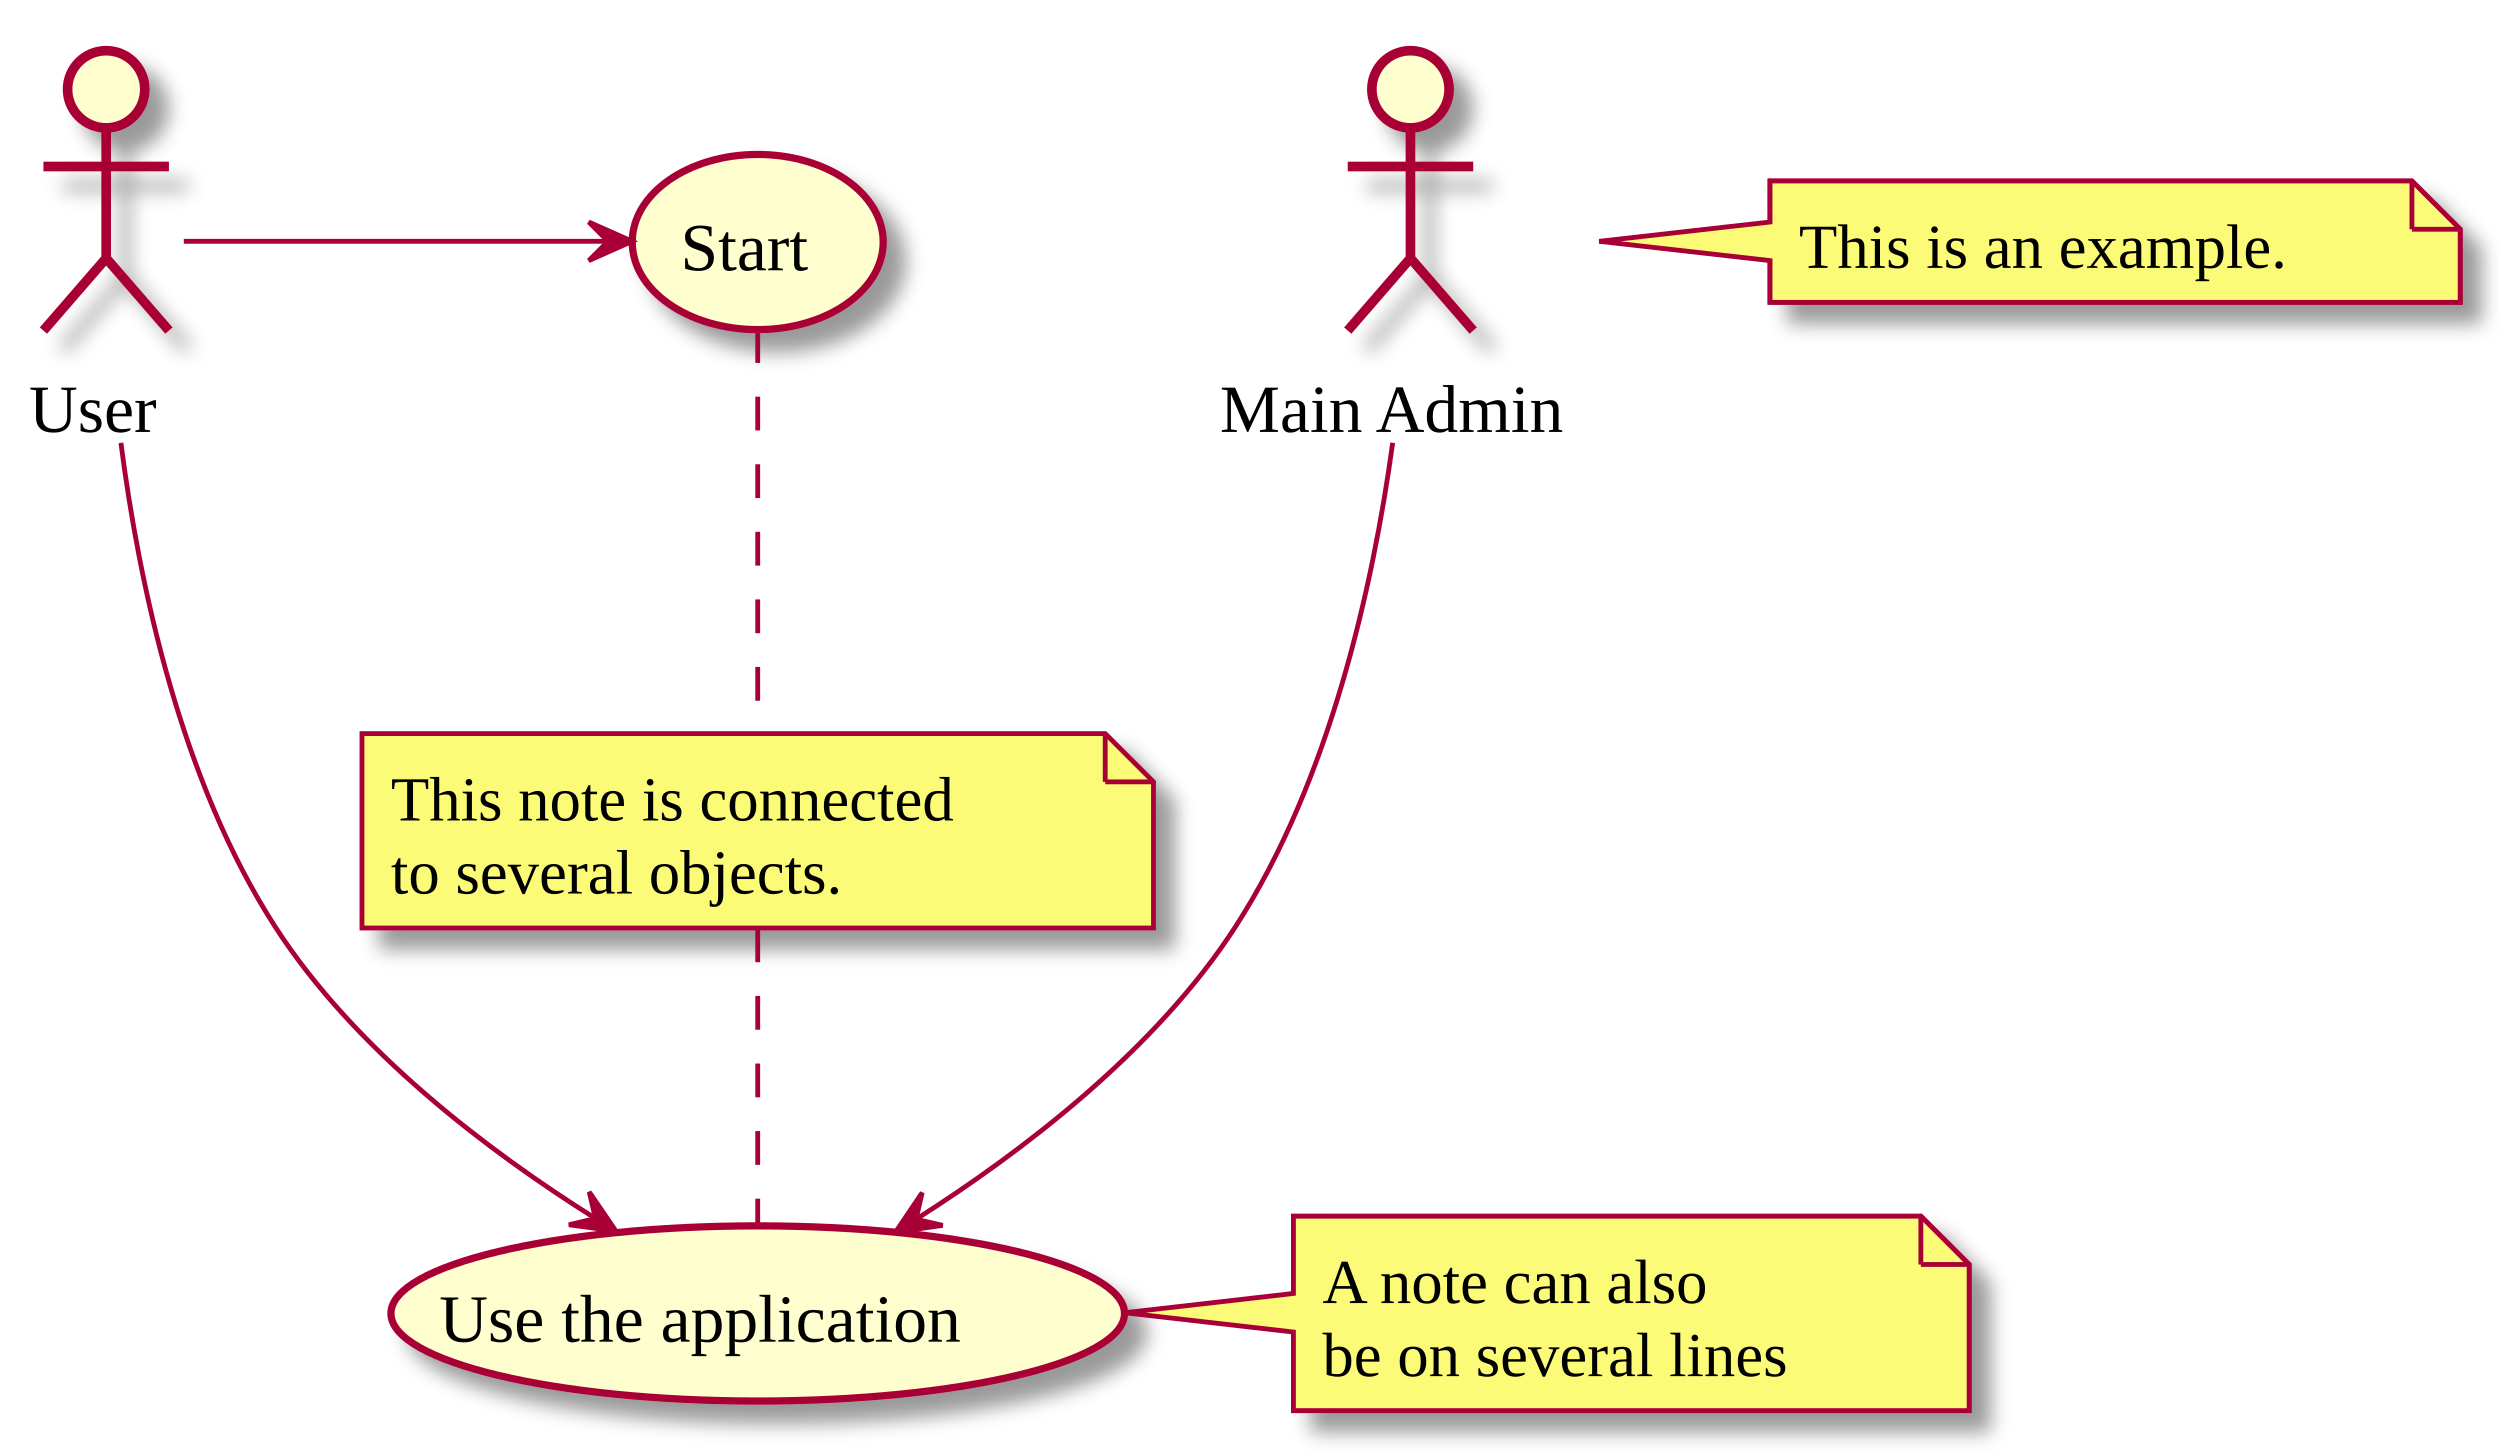
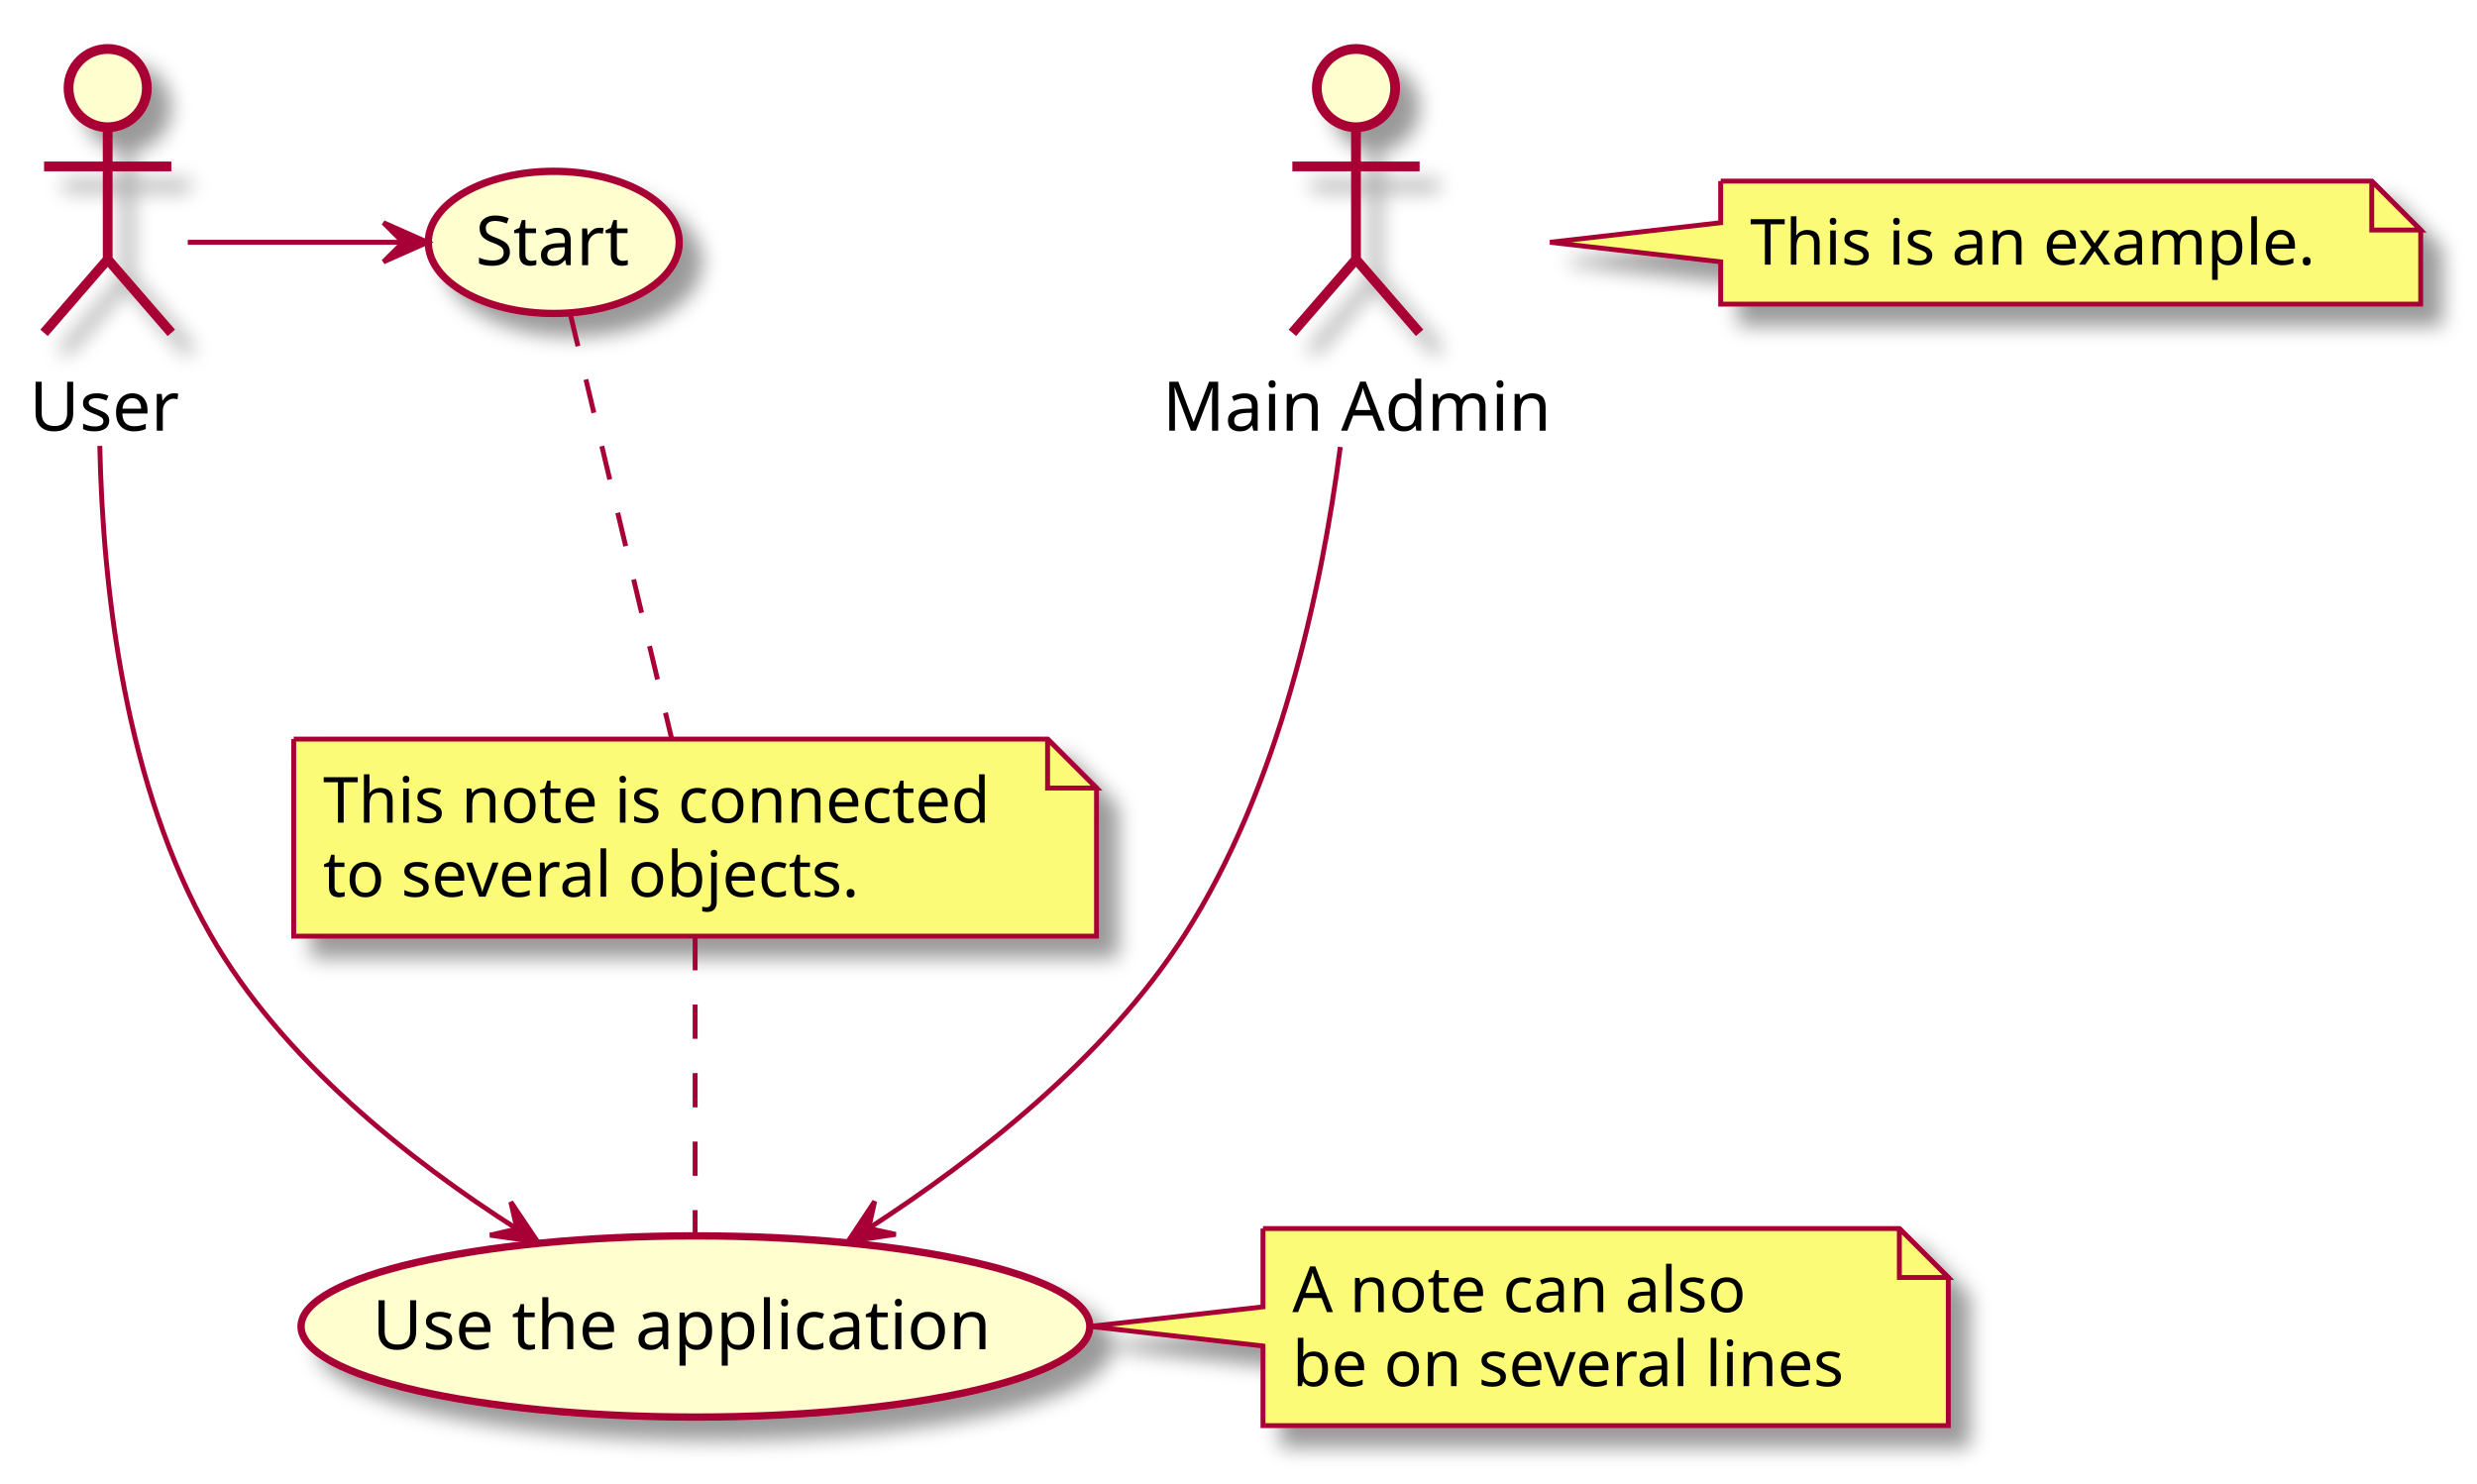
- <svg xmlns="http://www.w3.org/2000/svg" height="301pt" style="width:518px;height:301px;" version="1.1" viewBox="0 0 518 301" width="518pt">
+ <svg xmlns="http://www.w3.org/2000/svg" contentScriptType="application/ecmascript" contentStyleType="text/css" height="303px" preserveAspectRatio="none" style="width:506px;height:303px;" version="1.1" viewBox="0 0 506 303" width="506px" zoomAndPan="magnify">
  <defs>
-     <filter height="300%" id="f1" width="300%" x="-1" y="-1">
-       <feGaussianBlur result="blurOut" stdDeviation="2" />
+     <filter height="300%" id="fostasm35lccv" width="300%" x="-1" y="-1">
+       <feGaussianBlur result="blurOut" stdDeviation="2.0" />
      <feColorMatrix in="blurOut" result="blurOut2" type="matrix" values="0 0 0 0 0 0 0 0 0 0 0 0 0 0 0 0 0 0 .4 0" />
-       <feOffset dx="4" dy="4" in="blurOut2" result="blurOut3" />
+       <feOffset dx="4.0" dy="4.0" in="blurOut2" result="blurOut3" />
      <feBlend in="SourceGraphic" in2="blurOut3" mode="normal" />
    </filter>
  </defs>
  <g>
-     <ellipse cx="292.25" cy="18.5" fill="#FEFECE" filter="url(#f1)" rx="8" ry="8" style="stroke: #A80036; stroke-width: 2.0;" />
-     <path d="M292.25,26.5 L292.25,53.5 M279.25,34.5 L305.25,34.5 M292.25,53.5 L279.25,68.5 M292.25,53.5 L305.25,68.5 " fill="#FEFECE" filter="url(#f1)" style="stroke: #A80036; stroke-width: 2.0;" />
-     <text fill="#000000" font-size="14" lengthAdjust="spacingAndGlyphs" textLength="79" x="252.75" y="89.5">Main Admin</text>
-     <ellipse cx="157" cy="272.148" fill="#FEFECE" filter="url(#f1)" rx="76" ry="18.148" style="stroke: #A80036; stroke-width: 1.5;" />
-     <text fill="#000000" font-size="14" lengthAdjust="spacingAndGlyphs" textLength="132" x="91" y="278">Use the application</text>
-     <ellipse cx="22" cy="18.5" fill="#FEFECE" filter="url(#f1)" rx="8" ry="8" style="stroke: #A80036; stroke-width: 2.0;" />
-     <path d="M22,26.5 L22,53.5 M9,34.5 L35,34.5 M22,53.5 L9,68.5 M22,53.5 L35,68.5 " fill="#FEFECE" filter="url(#f1)" style="stroke: #A80036; stroke-width: 2.0;" />
-     <text fill="#000000" font-size="14" lengthAdjust="spacingAndGlyphs" textLength="32" x="6" y="89.5">User</text>
-     <ellipse cx="157" cy="50.148" fill="#FEFECE" filter="url(#f1)" rx="26" ry="18.148" style="stroke: #A80036; stroke-width: 1.5;" />
-     <text fill="#000000" font-size="14" lengthAdjust="spacingAndGlyphs" textLength="32" x="141" y="56">Start</text>
-     <polygon fill="#FBFB77" filter="url(#f1)" points="366.75,37.5,366.75,62.641,509.75,62.641,509.75,47.5,499.75,37.5,366.75,37.5" style="stroke: #A80036; stroke-width: 1.0;" />
-     <polygon fill="#FBFB77" points="366.75,37.5,366.75,46,331.352,50,366.75,54,366.75,62.641,509.75,62.641,509.75,47.5,499.75,37.5,366.75,37.5" style="stroke: #A80036; stroke-width: 1.0;" />
-     <line style="stroke: #A80036; stroke-width: 1.0;" x1="499.75" x2="499.75" y1="37.5" y2="47.5" />
-     <line style="stroke: #A80036; stroke-width: 1.0;" x1="509.75" x2="499.75" y1="47.5" y2="47.5" />
-     <text fill="#000000" font-size="13" lengthAdjust="spacingAndGlyphs" textLength="122" x="372.75" y="55.5">This is an example.</text>
-     <polygon fill="#FBFB77" filter="url(#f1)" points="268,252,268,292.281,408,292.281,408,262,398,252,268,252" style="stroke: #A80036; stroke-width: 1.0;" />
-     <polygon fill="#FBFB77" points="268,252,268,268,233.006,272,268,276,268,292.281,408,292.281,408,262,398,252,268,252" style="stroke: #A80036; stroke-width: 1.0;" />
-     <line style="stroke: #A80036; stroke-width: 1.0;" x1="398" x2="398" y1="252" y2="262" />
-     <line style="stroke: #A80036; stroke-width: 1.0;" x1="408" x2="398" y1="262" y2="262" />
-     <text fill="#000000" font-size="13" lengthAdjust="spacingAndGlyphs" textLength="99" x="274" y="270">A note can also</text>
-     <text fill="#000000" font-size="13" lengthAdjust="spacingAndGlyphs" textLength="119" x="274" y="285.141">be on several lines</text>
-     <polygon fill="#FBFB77" filter="url(#f1)" points="75,152,75,192.281,239,192.281,239,162,229,152,75,152" style="stroke: #A80036; stroke-width: 1.0;" />
-     <line style="stroke: #A80036; stroke-width: 1.0;" x1="229" x2="229" y1="152" y2="162" />
-     <line style="stroke: #A80036; stroke-width: 1.0;" x1="239" x2="229" y1="162" y2="162" />
-     <text fill="#000000" font-size="13" lengthAdjust="spacingAndGlyphs" textLength="143" x="81" y="170">This note is connected</text>
-     <text fill="#000000" font-size="13" lengthAdjust="spacingAndGlyphs" textLength="117" x="81" y="185.141">to several objects.</text>
-     <path d="M38.084,50 C67.358,50 96.632,50 125.906,50 " fill="none" style="stroke: #A80036; stroke-width: 1.0;" />
-     <polygon fill="#A80036" points="130.987,50,121.987,46,125.987,50,121.987,54,130.987,50" style="stroke: #A80036; stroke-width: 1.0;" />
-     <path d="M25.053,91.759 C28.884,121.527 37.522,161.794 57,192 C73.524,217.625 101.237,238.555 123.304,252.418 " fill="none" style="stroke: #A80036; stroke-width: 1.0;" />
-     <polygon fill="#A80036" points="127.637,255.096,122.084,246.962,123.384,252.468,117.878,253.768,127.637,255.096" style="stroke: #A80036; stroke-width: 1.0;" />
-     <path d="M288.567,91.74 C284.479,121.498 275.538,161.761 256,192 C239.443,217.626 211.751,238.681 189.859,252.591 " fill="none" style="stroke: #A80036; stroke-width: 1.0;" />
-     <polygon fill="#A80036" points="185.563,255.277,195.315,253.899,189.803,252.627,191.075,247.115,185.563,255.277" style="stroke: #A80036; stroke-width: 1.0;" />
-     <path d="M157,68.193 C157,90.357 157,128.782 157,151.855 " fill="none" style="stroke: #A80036; stroke-width: 1.0; stroke-dasharray: 7.0,7.0;" />
-     <path d="M157,192.362 C157,210.323 157,236.796 157,253.97 " fill="none" style="stroke: #A80036; stroke-width: 1.0; stroke-dasharray: 7.0,7.0;" />
+     <ellipse cx="277" cy="18" fill="#FEFECE" filter="url(#fostasm35lccv)" rx="8" ry="8" style="stroke: #A80036; stroke-width: 2.0;" />
+     <path d="M277,26 L277,53 M264,34 L290,34 M277,53 L264,68 M277,53 L290,68 " fill="none" filter="url(#fostasm35lccv)" style="stroke: #A80036; stroke-width: 2.0;" />
+     <text fill="#000000" font-family="sans-serif" font-size="14" lengthAdjust="spacingAndGlyphs" textLength="79" x="237.5" y="87.995">Main Admin</text>
+     <ellipse cx="142.062" cy="271.012" fill="#FEFECE" filter="url(#fostasm35lccv)" rx="80.562" ry="18.512" style="stroke: #A80036; stroke-width: 1.5;" />
+     <text fill="#000000" font-family="sans-serif" font-size="14" lengthAdjust="spacingAndGlyphs" textLength="132" x="76.062" y="275.661">Use the application</text>
+     <ellipse cx="22" cy="18" fill="#FEFECE" filter="url(#fostasm35lccv)" rx="8" ry="8" style="stroke: #A80036; stroke-width: 2.0;" />
+     <path d="M22,26 L22,53 M9,34 L35,34 M22,53 L9,68 M22,53 L35,68 " fill="none" filter="url(#fostasm35lccv)" style="stroke: #A80036; stroke-width: 2.0;" />
+     <text fill="#000000" font-family="sans-serif" font-size="14" lengthAdjust="spacingAndGlyphs" textLength="32" x="6" y="87.995">User</text>
+     <ellipse cx="113.127" cy="49.524" fill="#FEFECE" filter="url(#fostasm35lccv)" rx="25.627" ry="14.524" style="stroke: #A80036; stroke-width: 1.5;" />
+     <text fill="#000000" font-family="sans-serif" font-size="14" lengthAdjust="spacingAndGlyphs" textLength="32" x="97.127" y="54.172">Start</text>
+     <path d="M351.5,37 L351.5,45.5 L316.637,49.5 L351.5,53.5 L351.5,62.133 A0,0 0 0 0 351.5,62.133 L494.5,62.133 A0,0 0 0 0 494.5,62.133 L494.5,47 L484.5,37 L351.5,37 A0,0 0 0 0 351.5,37 " fill="#FBFB77" filter="url(#fostasm35lccv)" style="stroke: #A80036; stroke-width: 1.0;" />
+     <path d="M484.5,37 L484.5,47 L494.5,47 L484.5,37 " fill="#FBFB77" style="stroke: #A80036; stroke-width: 1.0;" />
+     <text fill="#000000" font-family="sans-serif" font-size="13" lengthAdjust="spacingAndGlyphs" textLength="122" x="357.5" y="54.067">This is an example.</text>
+     <path d="M258,251 L258,267 L222.648,271 L258,275 L258,291.266 A0,0 0 0 0 258,291.266 L398,291.266 A0,0 0 0 0 398,291.266 L398,261 L388,251 L258,251 A0,0 0 0 0 258,251 " fill="#FBFB77" filter="url(#fostasm35lccv)" style="stroke: #A80036; stroke-width: 1.0;" />
+     <path d="M388,251 L388,261 L398,261 L388,251 " fill="#FBFB77" style="stroke: #A80036; stroke-width: 1.0;" />
+     <text fill="#000000" font-family="sans-serif" font-size="13" lengthAdjust="spacingAndGlyphs" textLength="99" x="264" y="268.067">A note can also</text>
+     <text fill="#000000" font-family="sans-serif" font-size="13" lengthAdjust="spacingAndGlyphs" textLength="119" x="264" y="283.2">be on several lines</text>
+     <path d="M60,151 L60,191.266 L224,191.266 L224,161 L214,151 L60,151 " fill="#FBFB77" filter="url(#fostasm35lccv)" style="stroke: #A80036; stroke-width: 1.0;" />
+     <path d="M214,151 L214,161 L224,161 L214,151 " fill="#FBFB77" style="stroke: #A80036; stroke-width: 1.0;" />
+     <text fill="#000000" font-family="sans-serif" font-size="13" lengthAdjust="spacingAndGlyphs" textLength="143" x="66" y="168.067">This note is connected</text>
+     <text fill="#000000" font-family="sans-serif" font-size="13" lengthAdjust="spacingAndGlyphs" textLength="117" x="66" y="183.2">to several objects.</text>
+     <path d="M38.352,49.5 C52.895,49.5 67.438,49.5 81.981,49.5 " fill="none" id="User-Start" style="stroke: #A80036; stroke-width: 1.0;" />
+     <polygon fill="#A80036" points="87.34,49.5,78.34,45.5,82.34,49.5,78.34,53.5,87.34,49.5" style="stroke: #A80036; stroke-width: 1.0;" />
+     <path d="M20.386,91.104 C21.018,120.76 25.624,160.598 43,191 C57.598,216.54 83.785,237.151 105.56,251.053 " fill="none" id="User-Use" style="stroke: #A80036; stroke-width: 1.0;" />
+     <polygon fill="#A80036" points="109.852,253.743,104.351,245.574,105.616,251.088,100.102,252.352,109.852,253.743" style="stroke: #A80036; stroke-width: 1.0;" />
+     <path d="M273.8,91.314 C269.897,121.072 261.233,160.945 242,191 C225.934,216.106 199.271,236.856 177.515,250.928 " fill="none" id="Admin-Use" style="stroke: #A80036; stroke-width: 1.0;" />
+     <polygon fill="#A80036" points="173.234,253.652,182.975,252.194,177.452,250.968,178.679,245.445,173.234,253.652" style="stroke: #A80036; stroke-width: 1.0;" />
+     <path d="M116.441,63.915 C121.602,85.538 131.365,126.445 137.217,150.962 " fill="none" id="Start-N2" style="stroke: #A80036; stroke-width: 1.0; stroke-dasharray: 7.0,7.0;" />
+     <path d="M142,191.237 C142,209.157 142,235.097 142,252.48 " fill="none" id="N2-Use" style="stroke: #A80036; stroke-width: 1.0; stroke-dasharray: 7.0,7.0;" />
  </g>
</svg>
